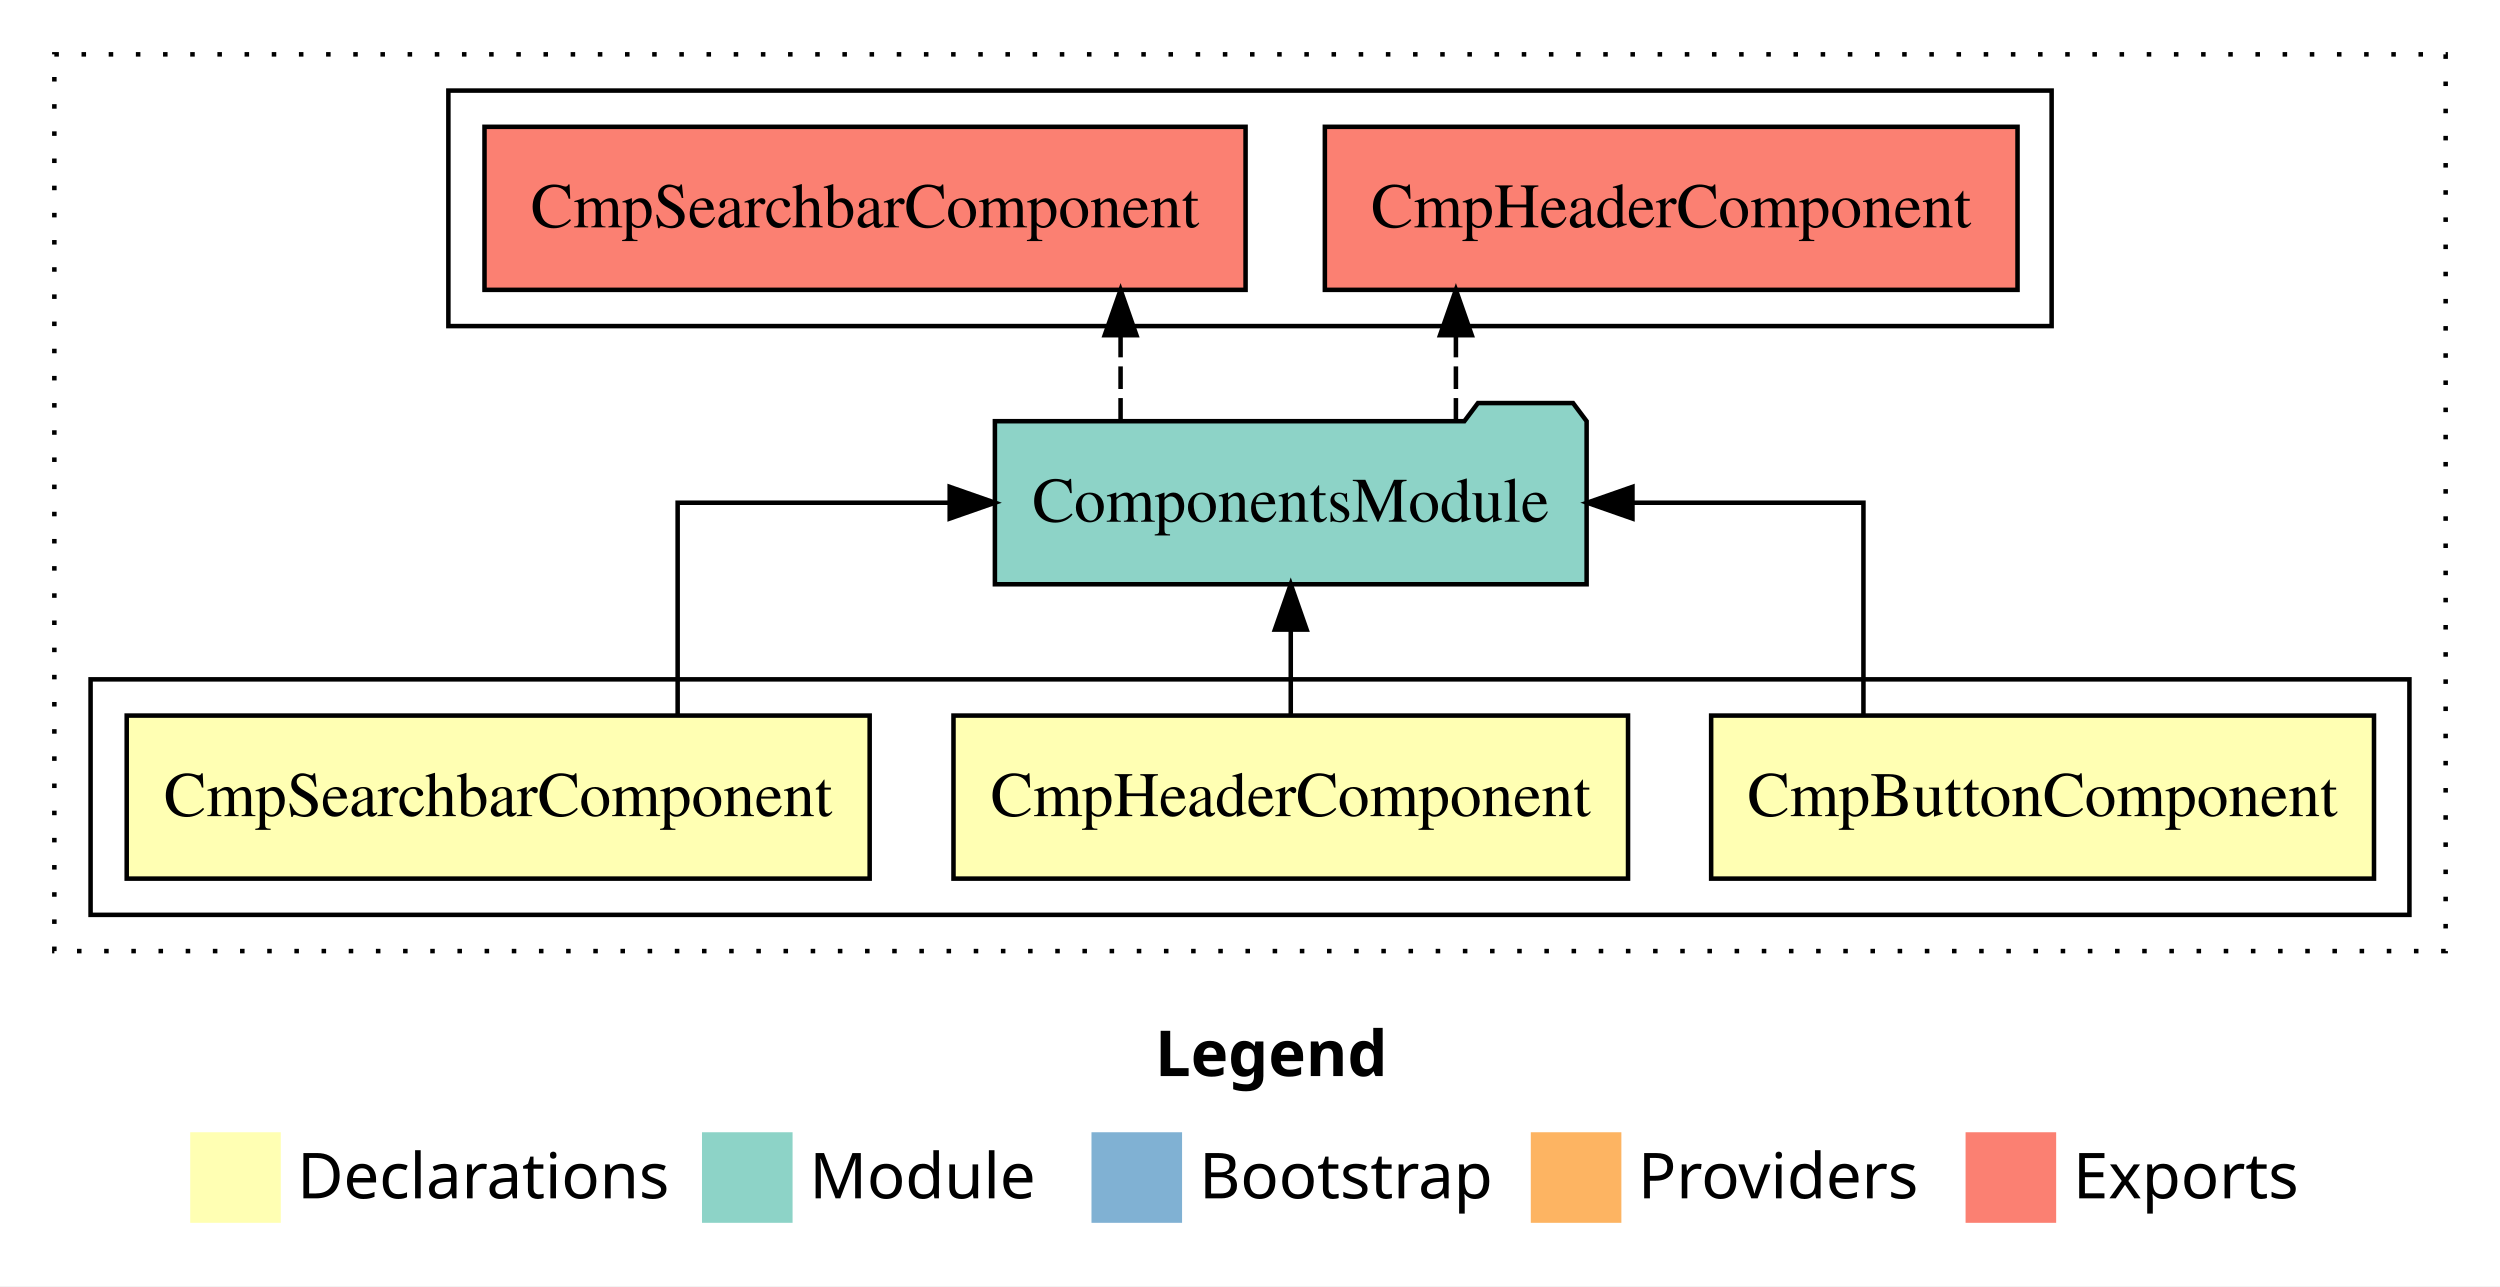
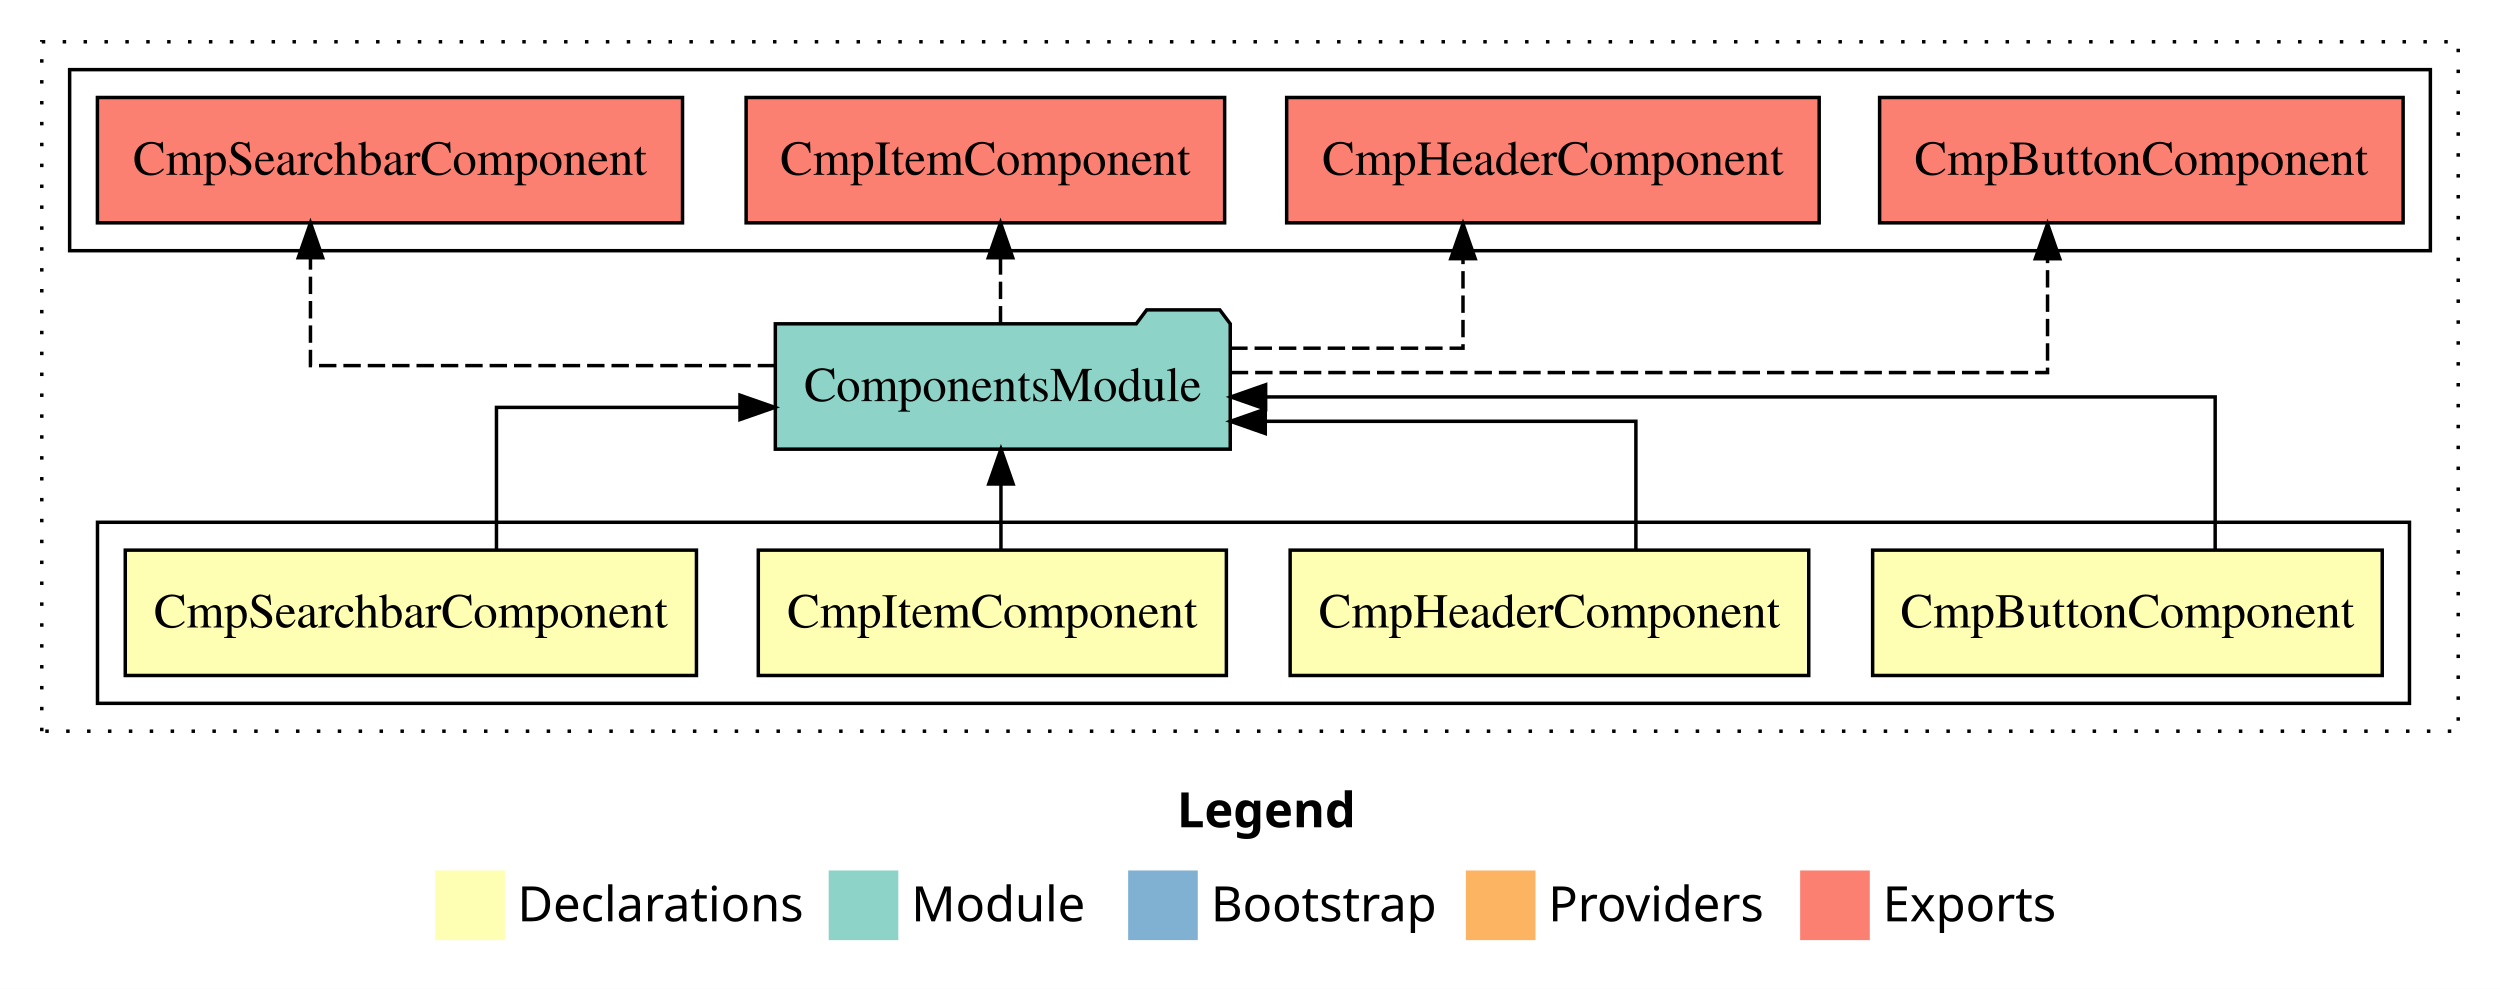
- <svg xmlns="http://www.w3.org/2000/svg" width="552pt" height="284pt" viewBox="0.00 0.00 552.00 284.00">
+ <svg xmlns="http://www.w3.org/2000/svg" width="718pt" height="284pt" viewBox="0.00 0.00 718.00 284.00">
  <g id="graph0" class="graph" transform="scale(1 1) rotate(0) translate(4 280)">
-     <polygon fill="#ffffff" stroke="transparent" points="-4,4 -4,-280 548,-280 548,4 -4,4" />
-     <text text-anchor="start" x="251.009" y="-42.4" font-family="sans-serif" font-weight="bold" font-size="14.00" fill="#000000">Legend</text>
-     <polygon fill="#ffffb3" stroke="transparent" points="38,-10 38,-30 58,-30 58,-10 38,-10" />
-     <text text-anchor="start" x="61.629" y="-15.4" font-family="sans-serif" font-size="14.00" fill="#000000">  Declarations</text>
-     <polygon fill="#8dd3c7" stroke="transparent" points="151,-10 151,-30 171,-30 171,-10 151,-10" />
-     <text text-anchor="start" x="174.725" y="-15.4" font-family="sans-serif" font-size="14.00" fill="#000000">  Module</text>
-     <polygon fill="#80b1d3" stroke="transparent" points="237,-10 237,-30 257,-30 257,-10 237,-10" />
-     <text text-anchor="start" x="260.781" y="-15.4" font-family="sans-serif" font-size="14.00" fill="#000000">  Bootstrap</text>
-     <polygon fill="#fdb462" stroke="transparent" points="334,-10 334,-30 354,-30 354,-10 334,-10" />
-     <text text-anchor="start" x="357.673" y="-15.4" font-family="sans-serif" font-size="14.00" fill="#000000">  Providers</text>
-     <polygon fill="#fb8072" stroke="transparent" points="430,-10 430,-30 450,-30 450,-10 430,-10" />
-     <text text-anchor="start" x="453.726" y="-15.4" font-family="sans-serif" font-size="14.00" fill="#000000">  Exports</text>
+     <polygon fill="#ffffff" stroke="transparent" points="-4,4 -4,-280 714,-280 714,4 -4,4" />
+     <text text-anchor="start" x="334.009" y="-42.4" font-family="sans-serif" font-weight="bold" font-size="14.00" fill="#000000">Legend</text>
+     <polygon fill="#ffffb3" stroke="transparent" points="121,-10 121,-30 141,-30 141,-10 121,-10" />
+     <text text-anchor="start" x="144.629" y="-15.4" font-family="sans-serif" font-size="14.00" fill="#000000">  Declarations</text>
+     <polygon fill="#8dd3c7" stroke="transparent" points="234,-10 234,-30 254,-30 254,-10 234,-10" />
+     <text text-anchor="start" x="257.725" y="-15.4" font-family="sans-serif" font-size="14.00" fill="#000000">  Module</text>
+     <polygon fill="#80b1d3" stroke="transparent" points="320,-10 320,-30 340,-30 340,-10 320,-10" />
+     <text text-anchor="start" x="343.781" y="-15.4" font-family="sans-serif" font-size="14.00" fill="#000000">  Bootstrap</text>
+     <polygon fill="#fdb462" stroke="transparent" points="417,-10 417,-30 437,-30 437,-10 417,-10" />
+     <text text-anchor="start" x="440.673" y="-15.4" font-family="sans-serif" font-size="14.00" fill="#000000">  Providers</text>
+     <polygon fill="#fb8072" stroke="transparent" points="513,-10 513,-30 533,-30 533,-10 513,-10" />
+     <text text-anchor="start" x="536.726" y="-15.4" font-family="sans-serif" font-size="14.00" fill="#000000">  Exports</text>
    <g id="clust1" class="cluster">
-       <polygon fill="none" stroke="#000000" stroke-dasharray="1,5" points="8,-70 8,-268 536,-268 536,-70 8,-70" />
+       <polygon fill="none" stroke="#000000" stroke-dasharray="1,5" points="8,-70 8,-268 702,-268 702,-70 8,-70" />
    </g>
    <g id="clust2" class="cluster">
-       <polygon fill="none" stroke="#000000" points="16,-78 16,-130 528,-130 528,-78 16,-78" />
+       <polygon fill="none" stroke="#000000" points="24,-78 24,-130 688,-130 688,-78 24,-78" />
    </g>
-     <g id="clust7" class="cluster">
-       <polygon fill="none" stroke="#000000" points="95,-208 95,-260 449,-260 449,-208 95,-208" />
+     <g id="clust8" class="cluster">
+       <polygon fill="none" stroke="#000000" points="16,-208 16,-260 694,-260 694,-208 16,-208" />
    </g>
    <g id="node1" class="node">
-       <polygon fill="#ffffb3" stroke="#000000" points="520.178,-122 373.822,-122 373.822,-86 520.178,-86 520.178,-122" />
-       <text text-anchor="middle" x="447" y="-99.8" font-family="Times,serif" font-size="14.00" fill="#000000">CmpButtonComponent</text>
+       <polygon fill="#ffffb3" stroke="#000000" points="680.178,-122 533.822,-122 533.822,-86 680.178,-86 680.178,-122" />
+       <text text-anchor="middle" x="607" y="-99.8" font-family="Times,serif" font-size="14.00" fill="#000000">CmpButtonComponent</text>
+     </g>
+     <g id="node5" class="node">
+       <polygon fill="#8dd3c7" stroke="#000000" points="349.327,-187 346.327,-191 325.327,-191 322.327,-187 218.673,-187 218.673,-151 349.327,-151 349.327,-187" />
+       <text text-anchor="middle" x="284" y="-164.8" font-family="Times,serif" font-size="14.00" fill="#000000">ComponentsModule</text>
+     </g>
+     <g id="edge1" class="edge">
+       <path fill="none" stroke="#000000" d="M632.196,-122.267C632.196,-140.555 632.196,-166 632.196,-166 632.196,-166 359.493,-166 359.493,-166" />
+       <polygon fill="#000000" stroke="#000000" points="359.493,-162.5 349.493,-166 359.493,-169.5 359.493,-162.5" />
+     </g>
+     <g id="node2" class="node">
+       <polygon fill="#ffffb3" stroke="#000000" points="515.471,-122 366.529,-122 366.529,-86 515.471,-86 515.471,-122" />
+       <text text-anchor="middle" x="441" y="-99.8" font-family="Times,serif" font-size="14.00" fill="#000000">CmpHeaderComponent</text>
+     </g>
+     <g id="edge2" class="edge">
+       <path fill="none" stroke="#000000" d="M465.828,-122.009C465.828,-138.049 465.828,-159 465.828,-159 465.828,-159 359.387,-159 359.387,-159" />
+       <polygon fill="#000000" stroke="#000000" points="359.387,-155.5 349.387,-159 359.387,-162.5 359.387,-155.5" />
+     </g>
+     <g id="node3" class="node">
+       <polygon fill="#ffffb3" stroke="#000000" points="348.216,-122 213.784,-122 213.784,-86 348.216,-86 348.216,-122" />
+       <text text-anchor="middle" x="281" y="-99.8" font-family="Times,serif" font-size="14.00" fill="#000000">CmpItemComponent</text>
+     </g>
+     <g id="edge3" class="edge">
+       <path fill="none" stroke="#000000" d="M283.472,-122.106C283.472,-122.106 283.472,-140.991 283.472,-140.991" />
+       <polygon fill="#000000" stroke="#000000" points="279.972,-140.991 283.472,-150.991 286.972,-140.991 279.972,-140.991" />
    </g>
    <g id="node4" class="node">
-       <polygon fill="#8dd3c7" stroke="#000000" points="346.327,-187 343.327,-191 322.327,-191 319.327,-187 215.673,-187 215.673,-151 346.327,-151 346.327,-187" />
-       <text text-anchor="middle" x="281" y="-164.8" font-family="Times,serif" font-size="14.00" fill="#000000">ComponentsModule</text>
-     </g>
-     <g id="edge1" class="edge">
-       <path fill="none" stroke="#000000" d="M407.448,-122.106C407.448,-141.339 407.448,-169 407.448,-169 407.448,-169 356.447,-169 356.447,-169" />
-       <polygon fill="#000000" stroke="#000000" points="356.447,-165.5 346.447,-169 356.446,-172.5 356.447,-165.5" />
-     </g>
-     <g id="node2" class="node">
-       <polygon fill="#ffffb3" stroke="#000000" points="355.471,-122 206.529,-122 206.529,-86 355.471,-86 355.471,-122" />
-       <text text-anchor="middle" x="281" y="-99.8" font-family="Times,serif" font-size="14.00" fill="#000000">CmpHeaderComponent</text>
-     </g>
-     <g id="edge2" class="edge">
-       <path fill="none" stroke="#000000" d="M281,-122.106C281,-122.106 281,-140.991 281,-140.991" />
-       <polygon fill="#000000" stroke="#000000" points="277.5,-140.991 281,-150.991 284.5,-140.991 277.5,-140.991" />
-     </g>
-     <g id="node3" class="node">
-       <polygon fill="#ffffb3" stroke="#000000" points="188.023,-122 23.977,-122 23.977,-86 188.023,-86 188.023,-122" />
-       <text text-anchor="middle" x="106" y="-99.8" font-family="Times,serif" font-size="14.00" fill="#000000">CmpSearchbarComponent</text>
-     </g>
-     <g id="edge3" class="edge">
-       <path fill="none" stroke="#000000" d="M145.625,-122.106C145.625,-141.339 145.625,-169 145.625,-169 145.625,-169 205.692,-169 205.692,-169" />
-       <polygon fill="#000000" stroke="#000000" points="205.692,-172.5 215.692,-169 205.692,-165.5 205.692,-172.5" />
-     </g>
-     <g id="node5" class="node">
-       <polygon fill="#fb8072" stroke="#000000" points="441.471,-252 288.529,-252 288.529,-216 441.471,-216 441.471,-252" />
-       <text text-anchor="middle" x="365" y="-229.8" font-family="Times,serif" font-size="14.00" fill="#000000">CmpHeaderComponent </text>
+       <polygon fill="#ffffb3" stroke="#000000" points="196.023,-122 31.977,-122 31.977,-86 196.023,-86 196.023,-122" />
+       <text text-anchor="middle" x="114" y="-99.8" font-family="Times,serif" font-size="14.00" fill="#000000">CmpSearchbarComponent</text>
    </g>
    <g id="edge4" class="edge">
-       <path fill="none" stroke="#000000" stroke-dasharray="5,2" d="M317.464,-187.106C317.464,-187.106 317.464,-205.991 317.464,-205.991" />
-       <polygon fill="#000000" stroke="#000000" points="313.964,-205.991 317.464,-215.991 320.964,-205.991 313.964,-205.991" />
+       <path fill="none" stroke="#000000" d="M138.587,-122.022C138.587,-139.373 138.587,-163 138.587,-163 138.587,-163 208.525,-163 208.525,-163" />
+       <polygon fill="#000000" stroke="#000000" points="208.525,-166.5 218.525,-163 208.525,-159.5 208.525,-166.5" />
    </g>
    <g id="node6" class="node">
-       <polygon fill="#fb8072" stroke="#000000" points="271.022,-252 102.978,-252 102.978,-216 271.022,-216 271.022,-252" />
-       <text text-anchor="middle" x="187" y="-229.8" font-family="Times,serif" font-size="14.00" fill="#000000">CmpSearchbarComponent </text>
+       <polygon fill="#fb8072" stroke="#000000" points="686.178,-252 535.822,-252 535.822,-216 686.178,-216 686.178,-252" />
+       <text text-anchor="middle" x="611" y="-229.8" font-family="Times,serif" font-size="14.00" fill="#000000">CmpButtonComponent </text>
    </g>
    <g id="edge5" class="edge">
-       <path fill="none" stroke="#000000" stroke-dasharray="5,2" d="M243.424,-187.106C243.424,-187.106 243.424,-205.991 243.424,-205.991" />
-       <polygon fill="#000000" stroke="#000000" points="239.924,-205.991 243.424,-215.991 246.924,-205.991 239.924,-205.991" />
+       <path fill="none" stroke="#000000" stroke-dasharray="5,2" d="M349.477,-173C437.765,-173 584.054,-173 584.054,-173 584.054,-173 584.054,-205.698 584.054,-205.698" />
+       <polygon fill="#000000" stroke="#000000" points="580.554,-205.698 584.054,-215.698 587.554,-205.698 580.554,-205.698" />
+     </g>
+     <g id="node7" class="node">
+       <polygon fill="#fb8072" stroke="#000000" points="518.471,-252 365.529,-252 365.529,-216 518.471,-216 518.471,-252" />
+       <text text-anchor="middle" x="442" y="-229.8" font-family="Times,serif" font-size="14.00" fill="#000000">CmpHeaderComponent </text>
+     </g>
+     <g id="edge6" class="edge">
+       <path fill="none" stroke="#000000" stroke-dasharray="5,2" d="M349.311,-180C382.61,-180 416.172,-180 416.172,-180 416.172,-180 416.172,-205.718 416.172,-205.718" />
+       <polygon fill="#000000" stroke="#000000" points="412.672,-205.718 416.172,-215.718 419.672,-205.718 412.672,-205.718" />
+     </g>
+     <g id="node8" class="node">
+       <polygon fill="#fb8072" stroke="#000000" points="347.716,-252 210.284,-252 210.284,-216 347.716,-216 347.716,-252" />
+       <text text-anchor="middle" x="279" y="-229.8" font-family="Times,serif" font-size="14.00" fill="#000000">CmpItemComponent </text>
+     </g>
+     <g id="edge7" class="edge">
+       <path fill="none" stroke="#000000" stroke-dasharray="5,2" d="M283.347,-187.106C283.347,-187.106 283.347,-205.991 283.347,-205.991" />
+       <polygon fill="#000000" stroke="#000000" points="279.847,-205.991 283.347,-215.991 286.847,-205.991 279.847,-205.991" />
+     </g>
+     <g id="node9" class="node">
+       <polygon fill="#fb8072" stroke="#000000" points="192.022,-252 23.978,-252 23.978,-216 192.022,-216 192.022,-252" />
+       <text text-anchor="middle" x="108" y="-229.8" font-family="Times,serif" font-size="14.00" fill="#000000">CmpSearchbarComponent </text>
+     </g>
+     <g id="edge8" class="edge">
+       <path fill="none" stroke="#000000" stroke-dasharray="5,2" d="M218.618,-175C160.665,-175 85.163,-175 85.163,-175 85.163,-175 85.163,-205.977 85.163,-205.977" />
+       <polygon fill="#000000" stroke="#000000" points="81.663,-205.977 85.163,-215.977 88.663,-205.977 81.663,-205.977" />
    </g>
  </g>
</svg>
